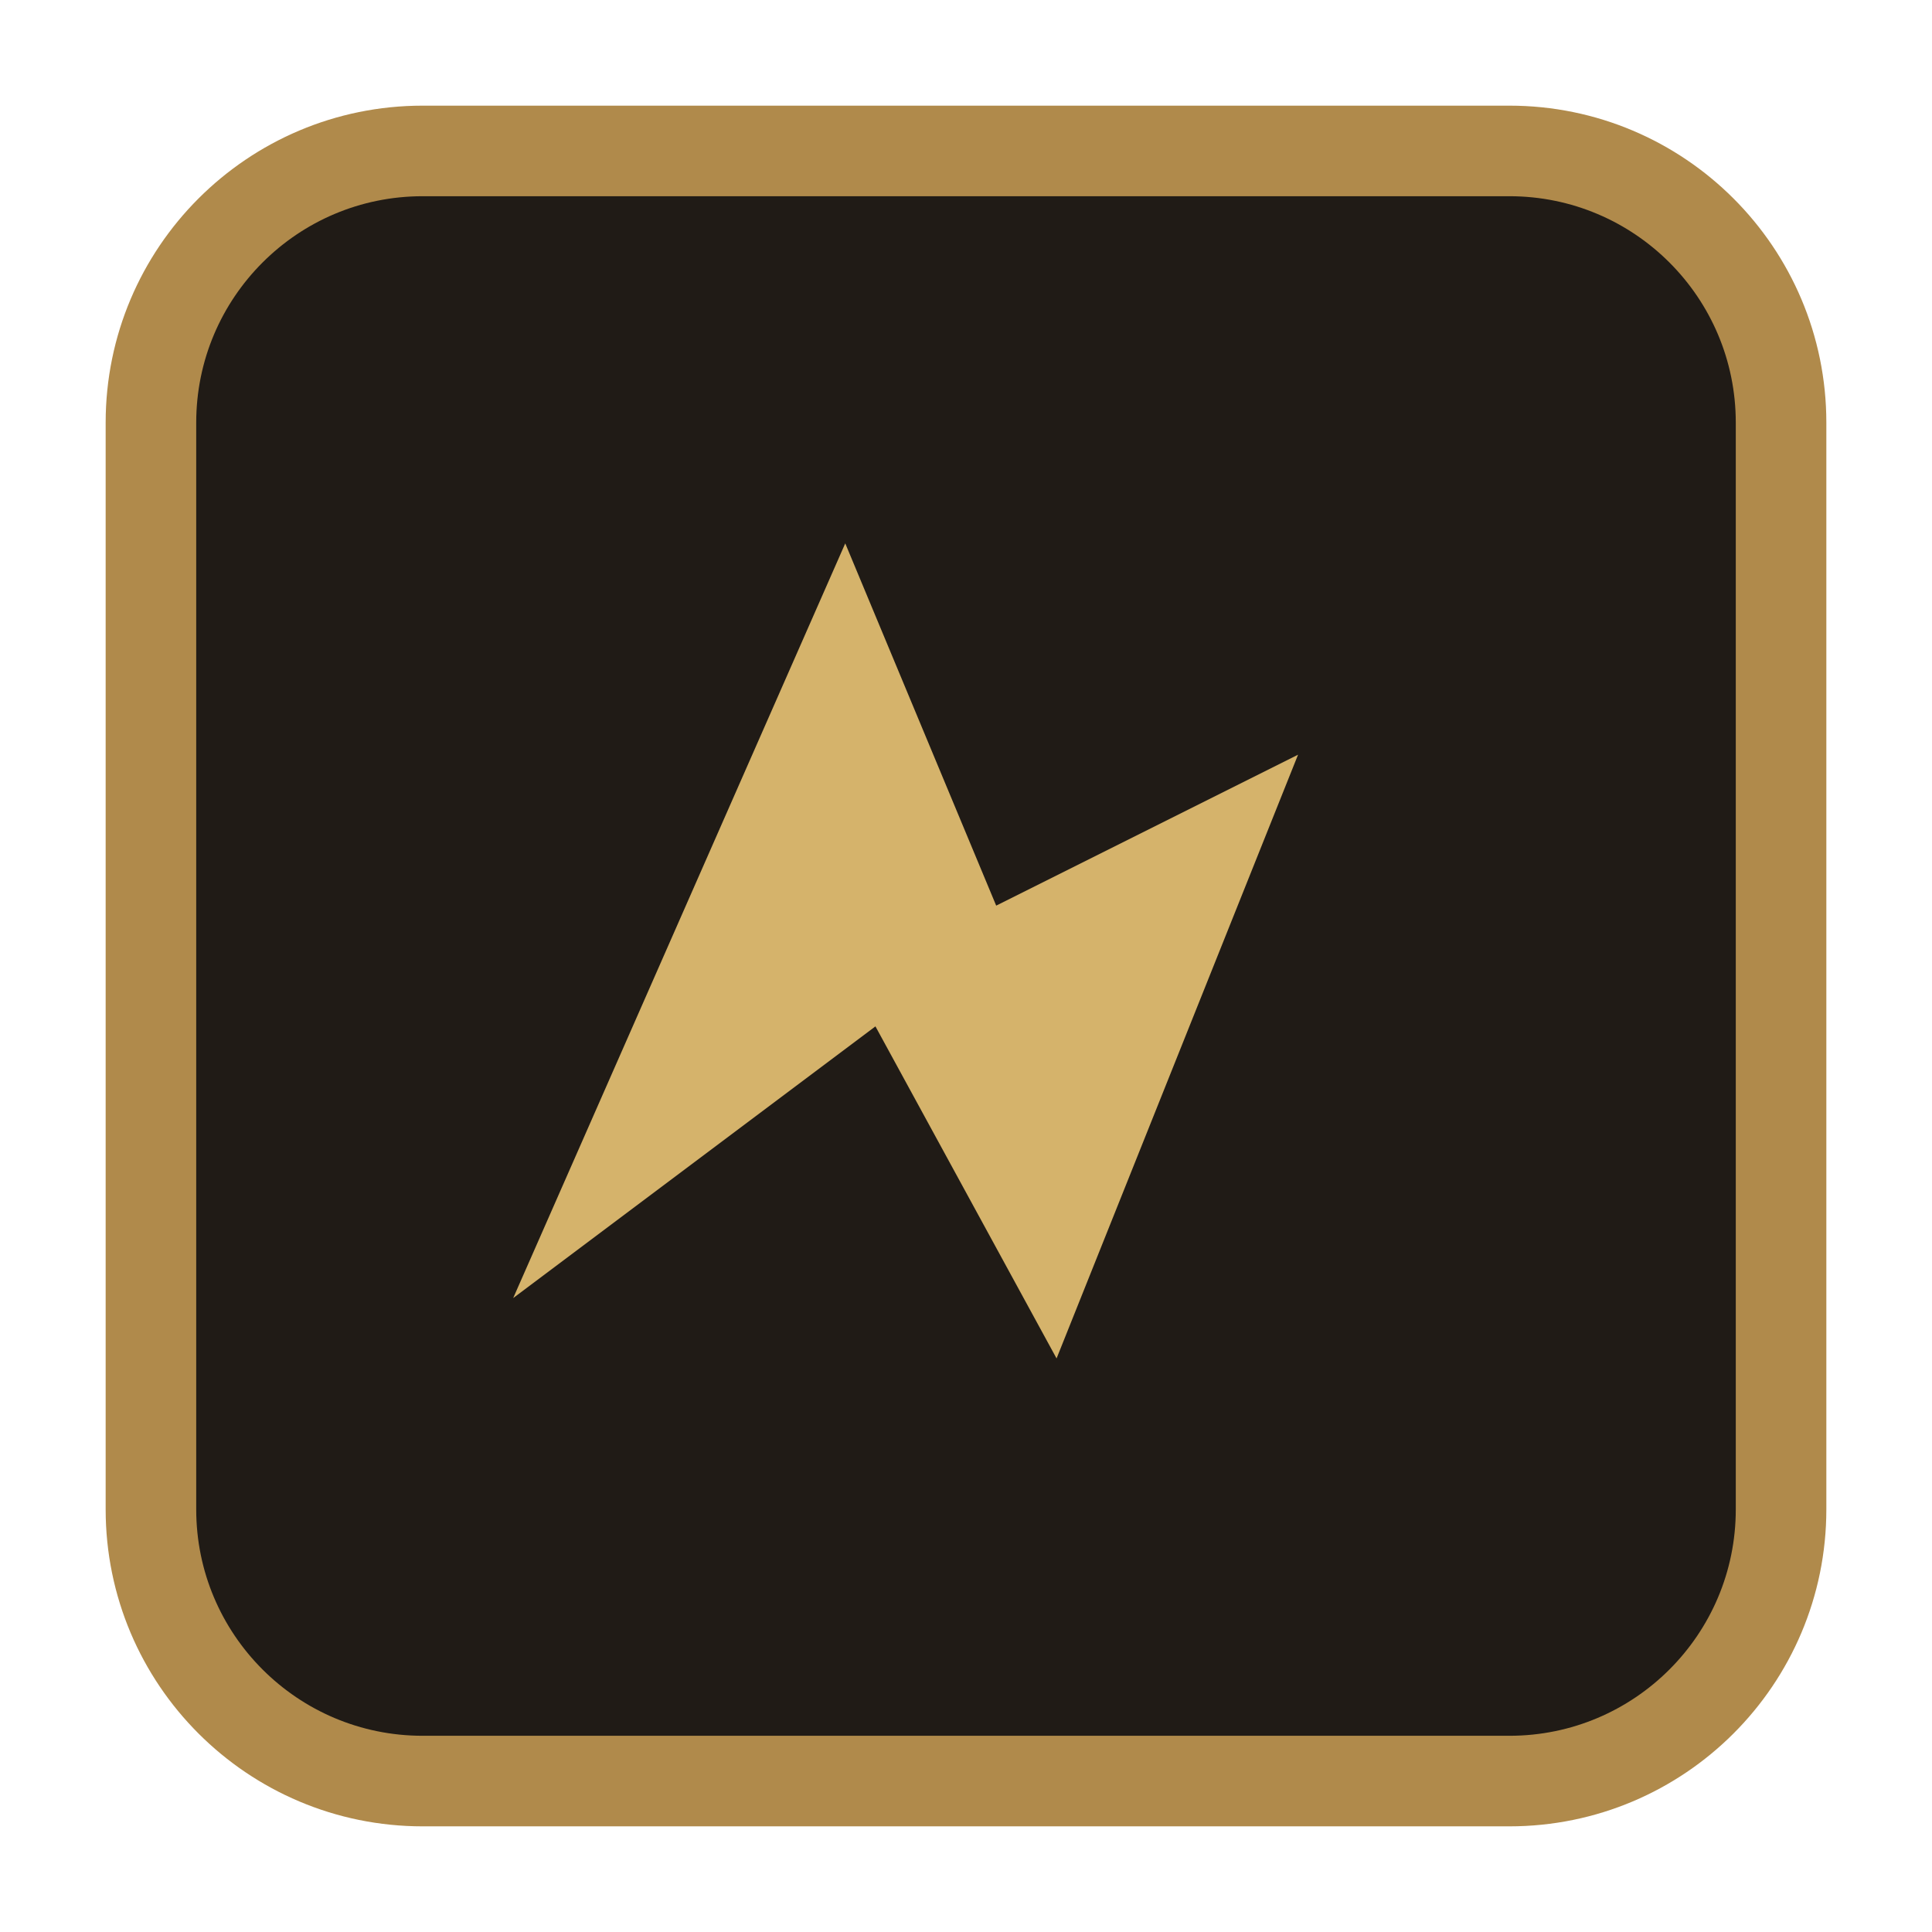
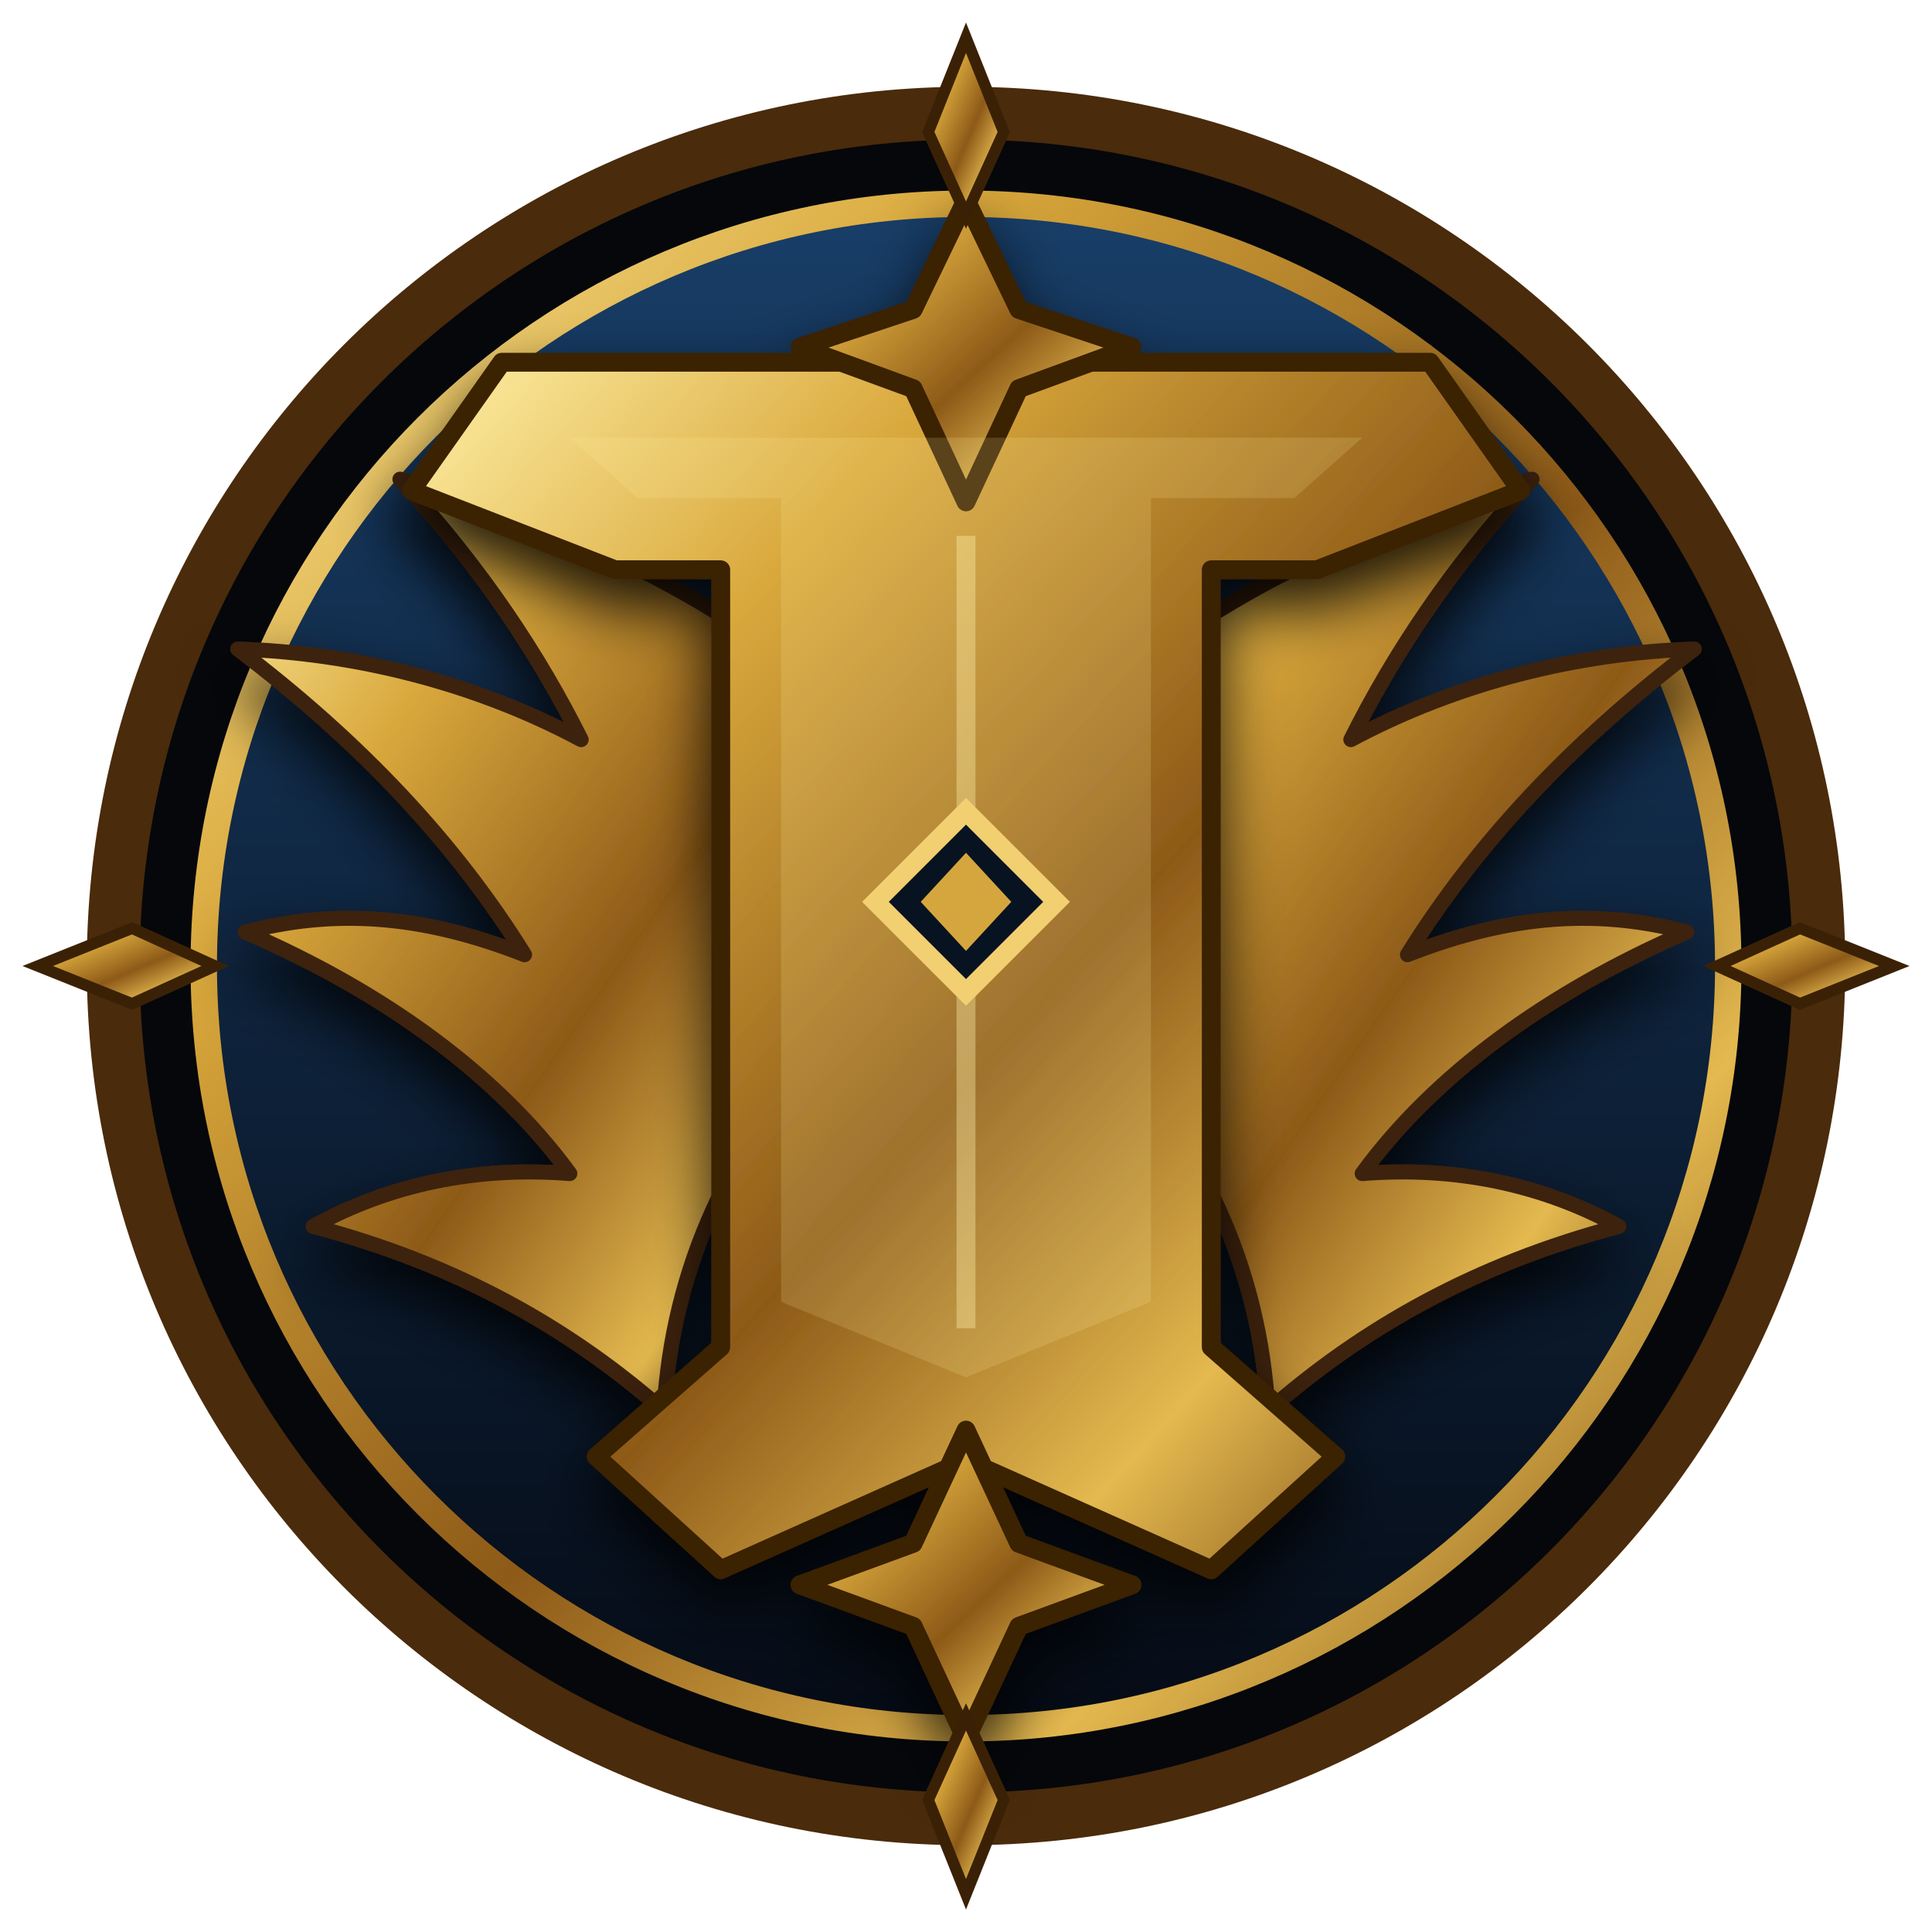
- <svg xmlns="http://www.w3.org/2000/svg" viewBox="0 0 64 64">
-   <rect x="5" y="5" width="54" height="54" rx="9" fill="#201b16" stroke="#b08a4b" stroke-width="3" />
-   <path d="M17 43 28 18l5 12 10-5-8 20-6-11z" fill="#d5b36b" />
+ <svg xmlns="http://www.w3.org/2000/svg" viewBox="0 0 512 512" role="img" aria-label="Baldur Initiative Bar icon">
+   <defs>
+     <linearGradient id="gold" x1="0" y1="0" x2="1" y2="1">
+       <stop offset="0" stop-color="#fff0a6" />
+       <stop offset="0.25" stop-color="#d9a83c" />
+       <stop offset="0.55" stop-color="#8d5a18" />
+       <stop offset="0.78" stop-color="#e4b94f" />
+       <stop offset="1" stop-color="#6a3d0c" />
+     </linearGradient>
+     <linearGradient id="blue" x1="0" y1="0" x2="0" y2="1">
+       <stop offset="0" stop-color="#183e68" />
+       <stop offset="1" stop-color="#050b15" />
+     </linearGradient>
+     <filter id="shadow" x="-30%" y="-30%" width="160%" height="160%">
+       <feDropShadow dx="0" dy="8" stdDeviation="8" flood-color="#000" flood-opacity="0.85" />
+     </filter>
+   </defs>
+   <circle cx="256" cy="256" r="226" fill="#05070b" stroke="#4a2b0b" stroke-width="14" />
+   <circle cx="256" cy="256" r="202" fill="url(#blue)" stroke="url(#gold)" stroke-width="7" />
+   <g fill="url(#gold)" stroke="#3e2408" stroke-width="4" stroke-linejoin="round" filter="url(#shadow)">
+     <path d="M238 201 C205 167 164 143 106 127 C128 151 143 174 154 196 C126 181 94 173 63 172 C96 197 121 224 139 253 C111 242 88 241 65 247 C102 263 132 285 151 311 C126 309 103 314 83 325 C121 335 151 352 176 374 C178 336 194 302 220 276 Z" />
+     <path d="M274 201 C307 167 348 143 406 127 C384 151 369 174 358 196 C386 181 418 173 449 172 C416 197 391 224 373 253 C401 242 424 241 447 247 C410 263 380 285 361 311 C386 309 409 314 429 325 C391 335 361 352 336 374 C334 336 318 302 292 276 Z" />
+   </g>
+   <g fill="url(#gold)" stroke="#3a2106" stroke-width="5" stroke-linejoin="round" filter="url(#shadow)">
+     <path d="M133 96 L379 96 L403 130 L349 151 L321 151 L321 357 L354 386 L321 416 L256 387 L191 416 L158 386 L191 357 L191 151 L163 151 L109 130 Z" />
+     <path d="M256 53 L270 82 L300 92 L270 103 L256 133 L242 103 L212 92 L242 82 Z" />
+     <path d="M256 379 L270 409 L300 420 L270 431 L256 461 L242 431 L212 420 L242 409 Z" />
+   </g>
+   <path d="M151 116 H361 L343 132 H305 V345 L256 365 L207 345 V132 H169 Z" fill="#fff0a6" opacity="0.16" />
+   <path d="M256 142 V352" stroke="#fff1ae" stroke-width="5" opacity="0.38" />
+   <path d="M256 215 L280 239 L256 263 L232 239 Z" fill="#081321" stroke="#f2cf70" stroke-width="5" />
+   <path d="M256 226 L268 239 L256 252 L244 239 Z" fill="#d6a63e" />
+   <g fill="url(#gold)" stroke="#3a2106" stroke-width="3">
+     <path d="M256 10 L266 35 L256 57 L246 35 Z" />
+     <path d="M502 256 L477 266 L455 256 L477 246 Z" />
+     <path d="M256 502 L246 477 L256 455 L266 477 Z" />
+     <path d="M10 256 L35 246 L57 256 L35 266 Z" />
+   </g>
</svg>
